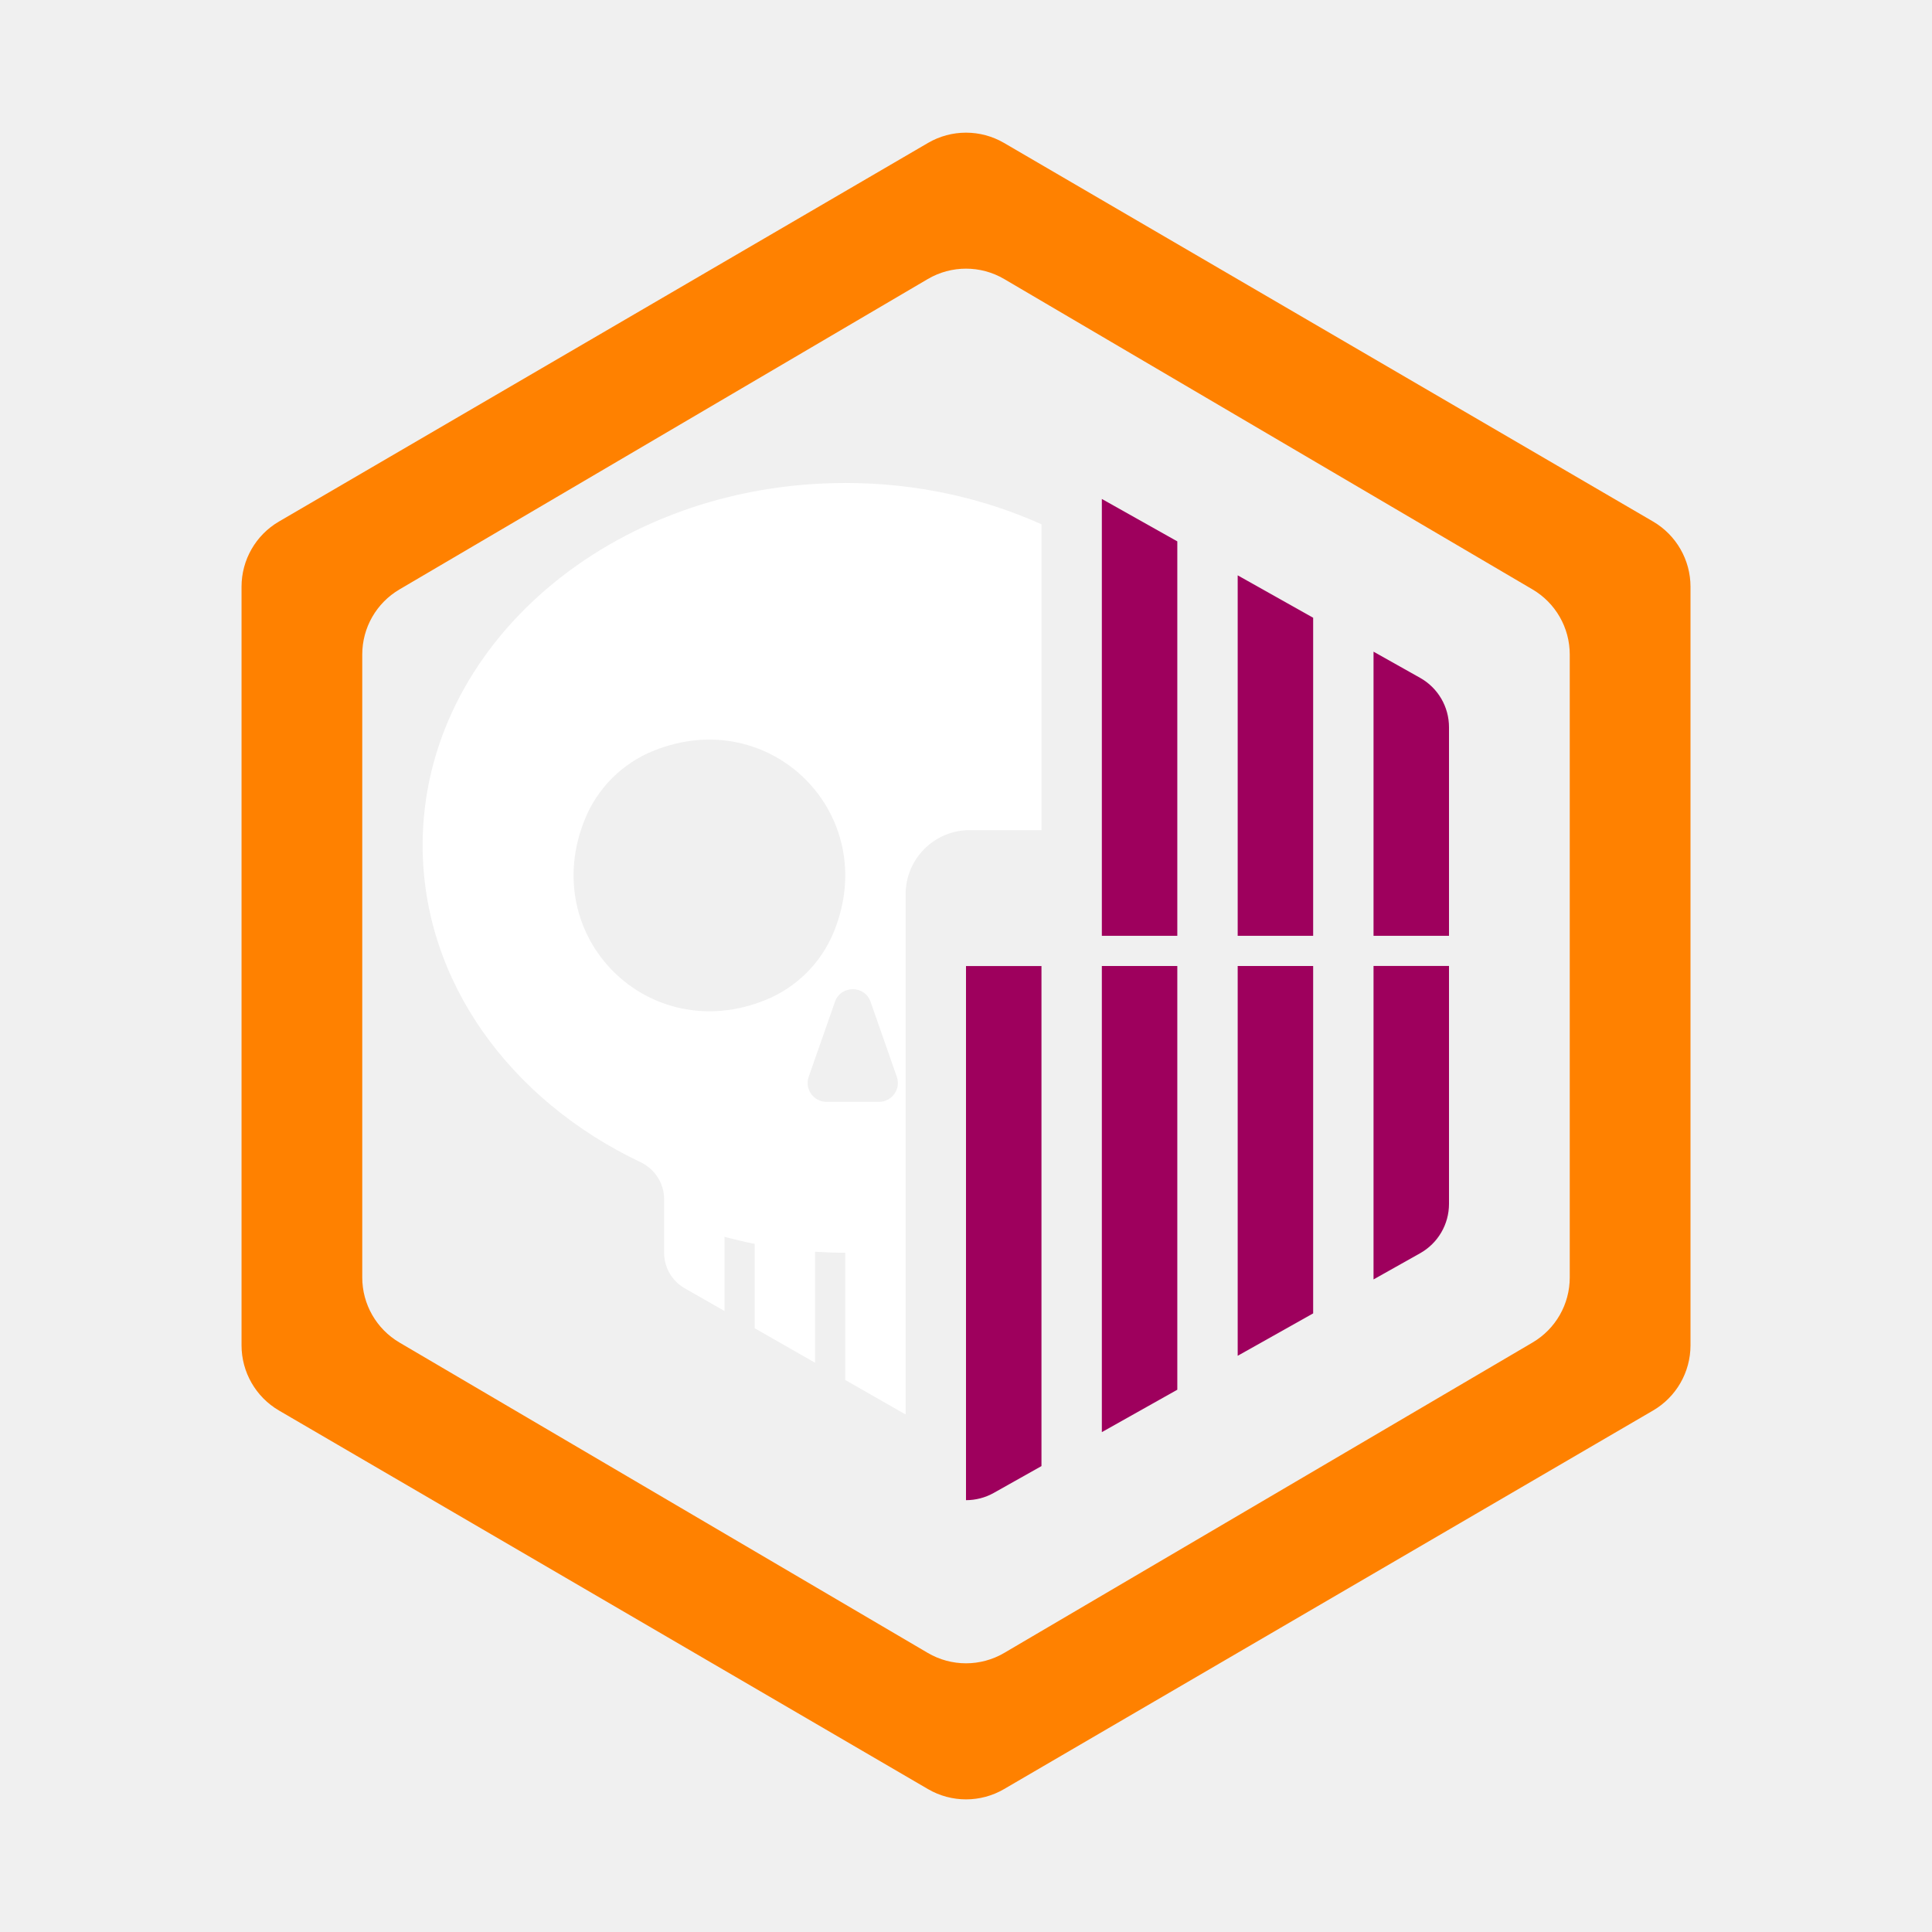
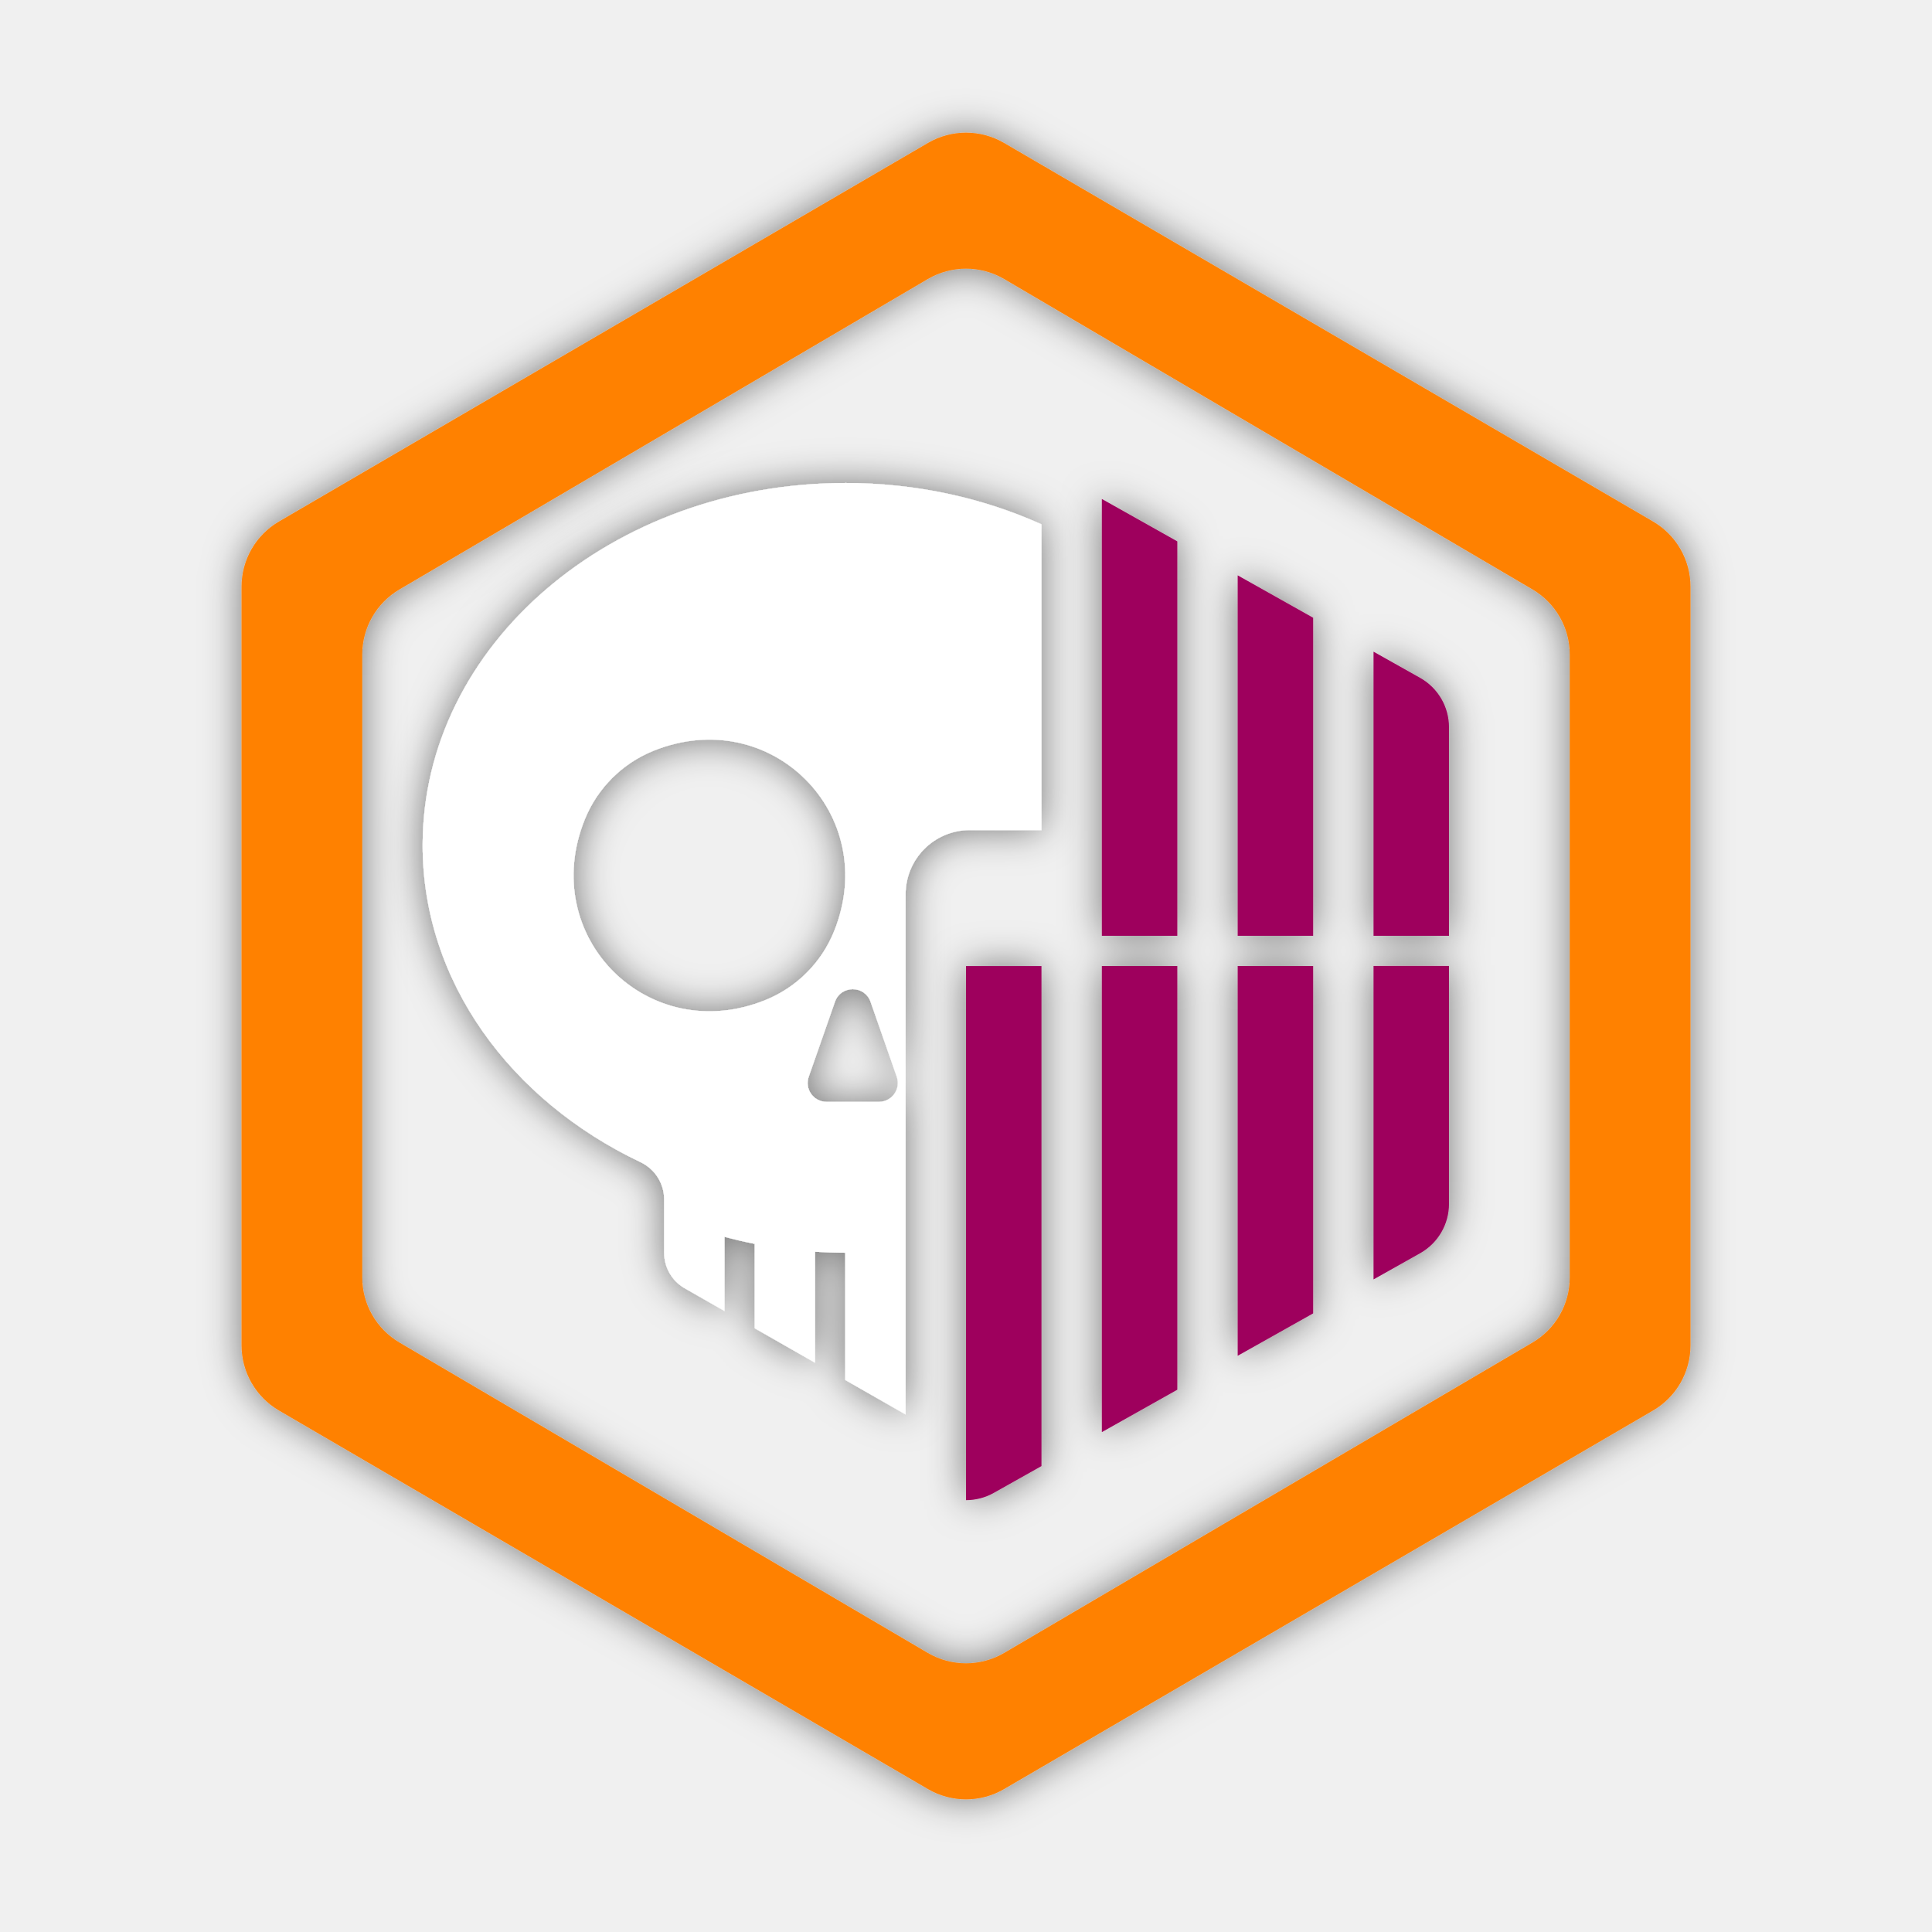
<svg xmlns="http://www.w3.org/2000/svg" id="logo" version="1.1" viewBox="0 0 512 512">
  <defs>
    <style>
-       .st0, .st1 {
+       .st0 {
+         fill: #ff8100;
+         filter: url(#drop-shadow-2);
+       }
+ 
+       .st1 {
+         fill: none;
+       }
+ 
+       .st2 {
+         filter: url(#drop-shadow-3);
+       }
+ 
+       .st2, .st3 {
        fill: #fff;
      }

-       .st2 {
-         fill: none;
-       }
- 
-       .st1, .st3 {
+       .st3, .st4 {
        display: none;
      }

-       .st4 {
+       .st5 {
+         filter: url(#drop-shadow-1);
+       }
+ 
+       .st6 {
        fill: #9e005d;
      }
- 
-       .st5 {
-         fill: #ff8100;
-       }
    </style>
+     <filter id="drop-shadow-1" x="113" y="99" width="286" height="314" filterUnits="userSpaceOnUse">
+       <feOffset dx="0" dy="0" />
+       <feGaussianBlur result="blur" stdDeviation="5" />
+       <feFlood flood-color="#000" flood-opacity=".5" />
+       <feComposite in2="blur" operator="in" />
+       <feComposite in="SourceGraphic" />
+     </filter>
+     <filter id="drop-shadow-2" x="49" y="20" width="414" height="472" filterUnits="userSpaceOnUse">
+       <feOffset dx="0" dy="0" />
+       <feGaussianBlur result="blur1" stdDeviation="5" />
+       <feFlood flood-color="#000" flood-opacity=".5" />
+       <feComposite in2="blur1" operator="in" />
+       <feComposite in="SourceGraphic" />
+     </filter>
+     <filter id="drop-shadow-3" x="97" y="113" width="194" height="277" filterUnits="userSpaceOnUse">
+       <feOffset dx="0" dy="0" />
+       <feGaussianBlur result="blur2" stdDeviation="5" />
+       <feFlood flood-color="#000" flood-opacity=".5" />
+       <feComposite in2="blur2" operator="in" />
+       <feComposite in="SourceGraphic" />
+     </filter>
  </defs>
-   <rect class="st3" width="512" height="512" />
-   <path class="st1" d="M224,128c-61.86,0-112,42.98-112,96,0,36.15,23.31,67.62,57.75,83.99,3.8,1.81,6.25,5.62,6.25,9.84v17.55c0,1.79.96,3.45,2.52,4.34l13.48,7.7v-19.66h0c2.63.7,5.3,1.33,8,1.87h0v22.36l16,9.14v-29.41h0c2.64.16,5.31.26,8,.26v33.72l16,9.14v-74.86h-9.17c-1.38,0-2.35-1.36-1.89-2.67l9.17-25.99c.31-.89,1.1-1.33,1.89-1.33v-12.86c0-9.47,7.68-17.14,17.14-17.14h18.86v-101.04c-15.54-7-33.23-10.96-52-10.96ZM221,246.9c-3.33,8.21-9.89,14.77-18.1,18.1-31.12,12.63-60.53-16.78-47.9-47.9,3.33-8.21,9.89-14.77,18.1-18.1,31.12-12.63,60.53,16.78,47.9,47.9Z" />
-   <g id="fingers">
-     <path class="st2" d="M256,256h20v132.52l16-8.99v-123.53h20v112.29l16-8.99v-103.3h20v92.06l16-8.99v-83.06h20v-8h-20v-75.3l-16-8.99v84.29h-20v-95.53l-16-8.99v104.53h-20v-115.77l-28.65-16.1c-4.56-2.57-10.13-2.57-14.7,0l-113,63.51c-4.73,2.66-7.65,7.66-7.65,13.08v126.33c0,5.42,2.92,10.42,7.65,13.08l113,63.51c2.28,1.28,4.82,1.92,7.35,1.92v-141.56Z" />
-     <path class="st4" d="M256,256v141.56c2.53,0,5.07-.64,7.35-1.92l12.65-7.11v-132.52h-20Z" />
-     <polygon class="st4" points="292 256 292 379.53 312 368.29 312 256 292 256" />
-     <polygon class="st4" points="328 256 328 359.3 348 348.06 348 256 328 256" />
-     <path class="st4" d="M364,339.06l12.35-6.94c4.73-2.66,7.65-7.66,7.65-13.08v-63.05h-20v83.06Z" />
-     <path class="st4" d="M384,248v-55.28c0-5.42-2.92-10.42-7.65-13.08l-12.35-6.94v75.3h20Z" />
-     <polygon class="st4" points="348 248 348 163.71 328 152.47 328 248 348 248" />
-     <polygon class="st4" points="312 248 312 143.47 292 132.23 292 248 312 248" />
+   <rect class="st4" width="512" height="512" />
+   <path class="st3" d="M224,128c-61.86,0-112,42.98-112,96,0,36.15,23.31,67.62,57.75,83.99,3.8,1.81,6.25,5.62,6.25,9.84v17.55c0,1.79.96,3.45,2.52,4.34l13.48,7.7v-19.66h0c2.63.7,5.3,1.33,8,1.87h0v22.36l16,9.14v-29.41h0c2.64.16,5.31.26,8,.26v33.72l16,9.14v-74.86h-9.17c-1.38,0-2.35-1.36-1.89-2.67l9.17-25.99c.31-.89,1.1-1.33,1.89-1.33v-12.86c0-9.47,7.68-17.14,17.14-17.14h18.86v-101.04c-15.54-7-33.23-10.96-52-10.96ZM221,246.9c-3.33,8.21-9.89,14.77-18.1,18.1-31.12,12.63-60.53-16.78-47.9-47.9,3.33-8.21,9.89-14.77,18.1-18.1,31.12-12.63,60.53,16.78,47.9,47.9Z" />
+   <g id="fingers" class="st5">
+     <path class="st1" d="M256,256h20v132.52l16-8.99v-123.53h20v112.29l16-8.99v-103.3h20v92.06l16-8.99v-83.06h20v-8h-20v-75.3l-16-8.99v84.29h-20v-95.53l-16-8.99v104.53h-20v-115.77l-28.65-16.1c-4.56-2.57-10.13-2.57-14.7,0l-113,63.51c-4.73,2.66-7.65,7.66-7.65,13.08v126.33c0,5.42,2.92,10.42,7.65,13.08l113,63.51c2.28,1.28,4.82,1.92,7.35,1.92v-141.56Z" />
+     <path class="st6" d="M256,256v141.56c2.53,0,5.07-.64,7.35-1.92l12.65-7.11v-132.52h-20Z" />
+     <polygon class="st6" points="292 256 292 379.53 312 368.29 312 256 292 256" />
+     <polygon class="st6" points="328 256 328 359.3 348 348.06 348 256 328 256" />
+     <path class="st6" d="M364,339.06l12.35-6.94c4.73-2.66,7.65-7.66,7.65-13.08v-63.05h-20v83.06Z" />
+     <path class="st6" d="M384,248v-55.28c0-5.42-2.92-10.42-7.65-13.08l-12.35-6.94v75.3h20Z" />
+     <polygon class="st6" points="348 248 348 163.71 328 152.47 328 248 348 248" />
+     <polygon class="st6" points="312 248 312 143.47 292 132.23 292 248 312 248" />
  </g>
-   <path class="st5" d="M438.08,138.21l-172-100.33c-6.23-3.63-13.93-3.63-20.15,0l-172,100.33c-6.14,3.58-9.92,10.16-9.92,17.28v201.03c0,7.11,3.78,13.69,9.92,17.28l172,100.33c6.23,3.63,13.93,3.63,20.15,0l172-100.33c6.14-3.58,9.92-10.16,9.92-17.28v-201.03c0-7.11-3.78-13.69-9.92-17.28ZM416,338.55c0,7.09-3.75,13.65-9.87,17.24l-140,82.25c-6.25,3.67-14.01,3.67-20.26,0l-140-82.25c-6.11-3.59-9.87-10.15-9.87-17.24v-165.11c0-7.09,3.75-13.65,9.87-17.24l140-82.25c6.25-3.67,14.01-3.67,20.26,0l140,82.25c6.11,3.59,9.87,10.15,9.87,17.24v165.11Z" />
-   <path class="st0" d="M224,128c-61.86,0-112,42.98-112,96,0,36.15,23.31,67.62,57.75,83.99,3.8,1.81,6.25,5.62,6.25,9.84v14.17c0,3.89,2.08,7.48,5.46,9.41l10.54,6.02v-19.66h0c2.63.7,5.3,1.33,8,1.87h0v22.36l16,9.14v-29.41h0c2.64.16,5.31.26,8,.26v33.72l16,9.14v-137.86c0-9.39,7.61-17,17-17h19v-81.04c-15.54-7-33.23-10.96-52-10.96ZM202.9,265c-31.12,12.63-60.53-16.78-47.9-47.9,3.33-8.21,9.89-14.77,18.1-18.1,31.12-12.62,60.53,16.78,47.9,47.9-3.33,8.21-9.89,14.77-18.1,18.1ZM232.95,292h-13.91c-3.44,0-5.86-3.4-4.72-6.65l6.95-19.86c1.56-4.46,7.88-4.46,9.44,0l6.95,19.86c1.14,3.25-1.28,6.65-4.72,6.65Z" />
+   <path class="st0" d="M438.08,138.21l-172-100.33c-6.23-3.63-13.93-3.63-20.15,0l-172,100.33c-6.14,3.58-9.92,10.16-9.92,17.28v201.03c0,7.11,3.78,13.69,9.92,17.28l172,100.33c6.23,3.63,13.93,3.63,20.15,0l172-100.33c6.14-3.58,9.92-10.16,9.92-17.28v-201.03c0-7.11-3.78-13.69-9.92-17.28ZM416,338.55c0,7.09-3.75,13.65-9.87,17.24l-140,82.25c-6.25,3.67-14.01,3.67-20.26,0l-140-82.25c-6.11-3.59-9.87-10.15-9.87-17.24v-165.11c0-7.09,3.75-13.65,9.87-17.24l140-82.25c6.25-3.67,14.01-3.67,20.26,0l140,82.25c6.11,3.59,9.87,10.15,9.87,17.24v165.11Z" />
+   <path class="st2" d="M224,128c-61.86,0-112,42.98-112,96,0,36.15,23.31,67.62,57.75,83.99,3.8,1.81,6.25,5.62,6.25,9.84v14.17c0,3.89,2.08,7.48,5.46,9.41l10.54,6.02v-19.66h0c2.63.7,5.3,1.33,8,1.87h0v22.36l16,9.14v-29.41h0c2.64.16,5.31.26,8,.26v33.72l16,9.14v-137.86c0-9.39,7.61-17,17-17h19v-81.04c-15.54-7-33.23-10.96-52-10.96ZM202.9,265c-31.12,12.63-60.53-16.78-47.9-47.9,3.33-8.21,9.89-14.77,18.1-18.1,31.12-12.62,60.53,16.78,47.9,47.9-3.33,8.21-9.89,14.77-18.1,18.1ZM232.95,292h-13.91c-3.44,0-5.86-3.4-4.72-6.65l6.95-19.86c1.56-4.46,7.88-4.46,9.44,0l6.95,19.86c1.14,3.25-1.28,6.65-4.72,6.65Z" />
</svg>
